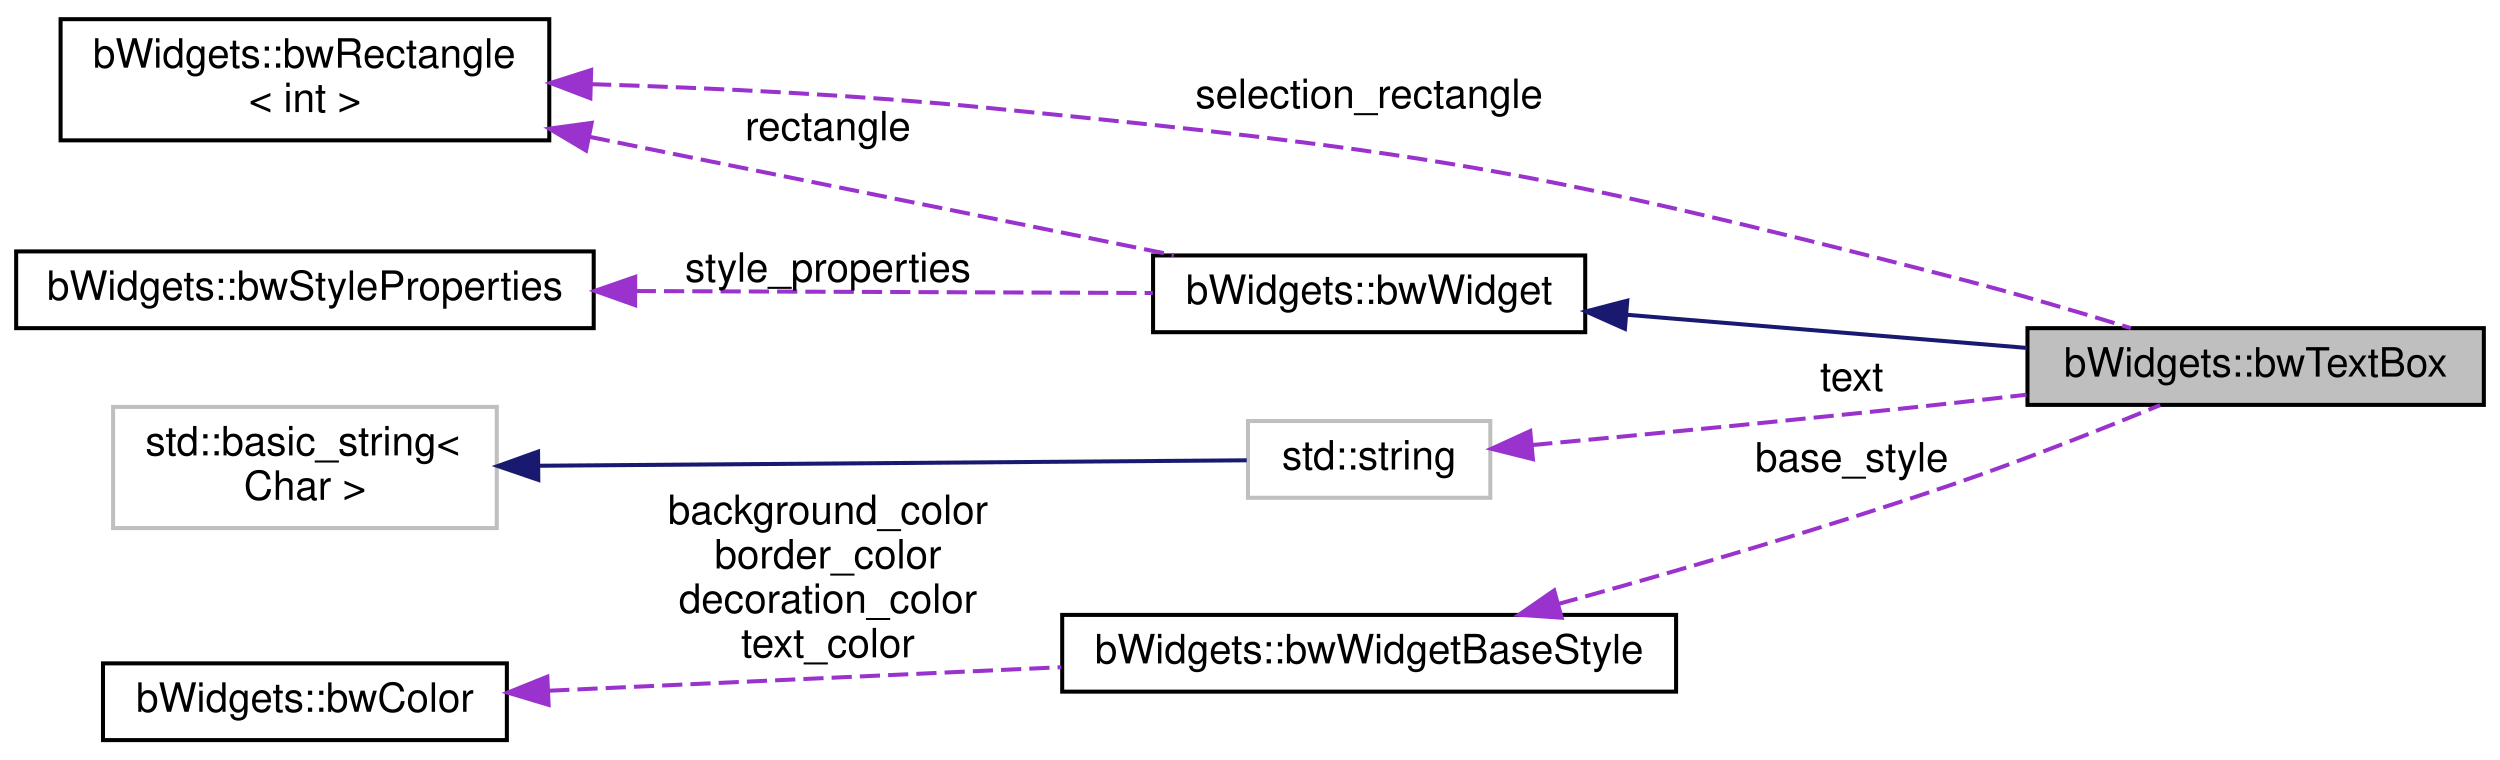
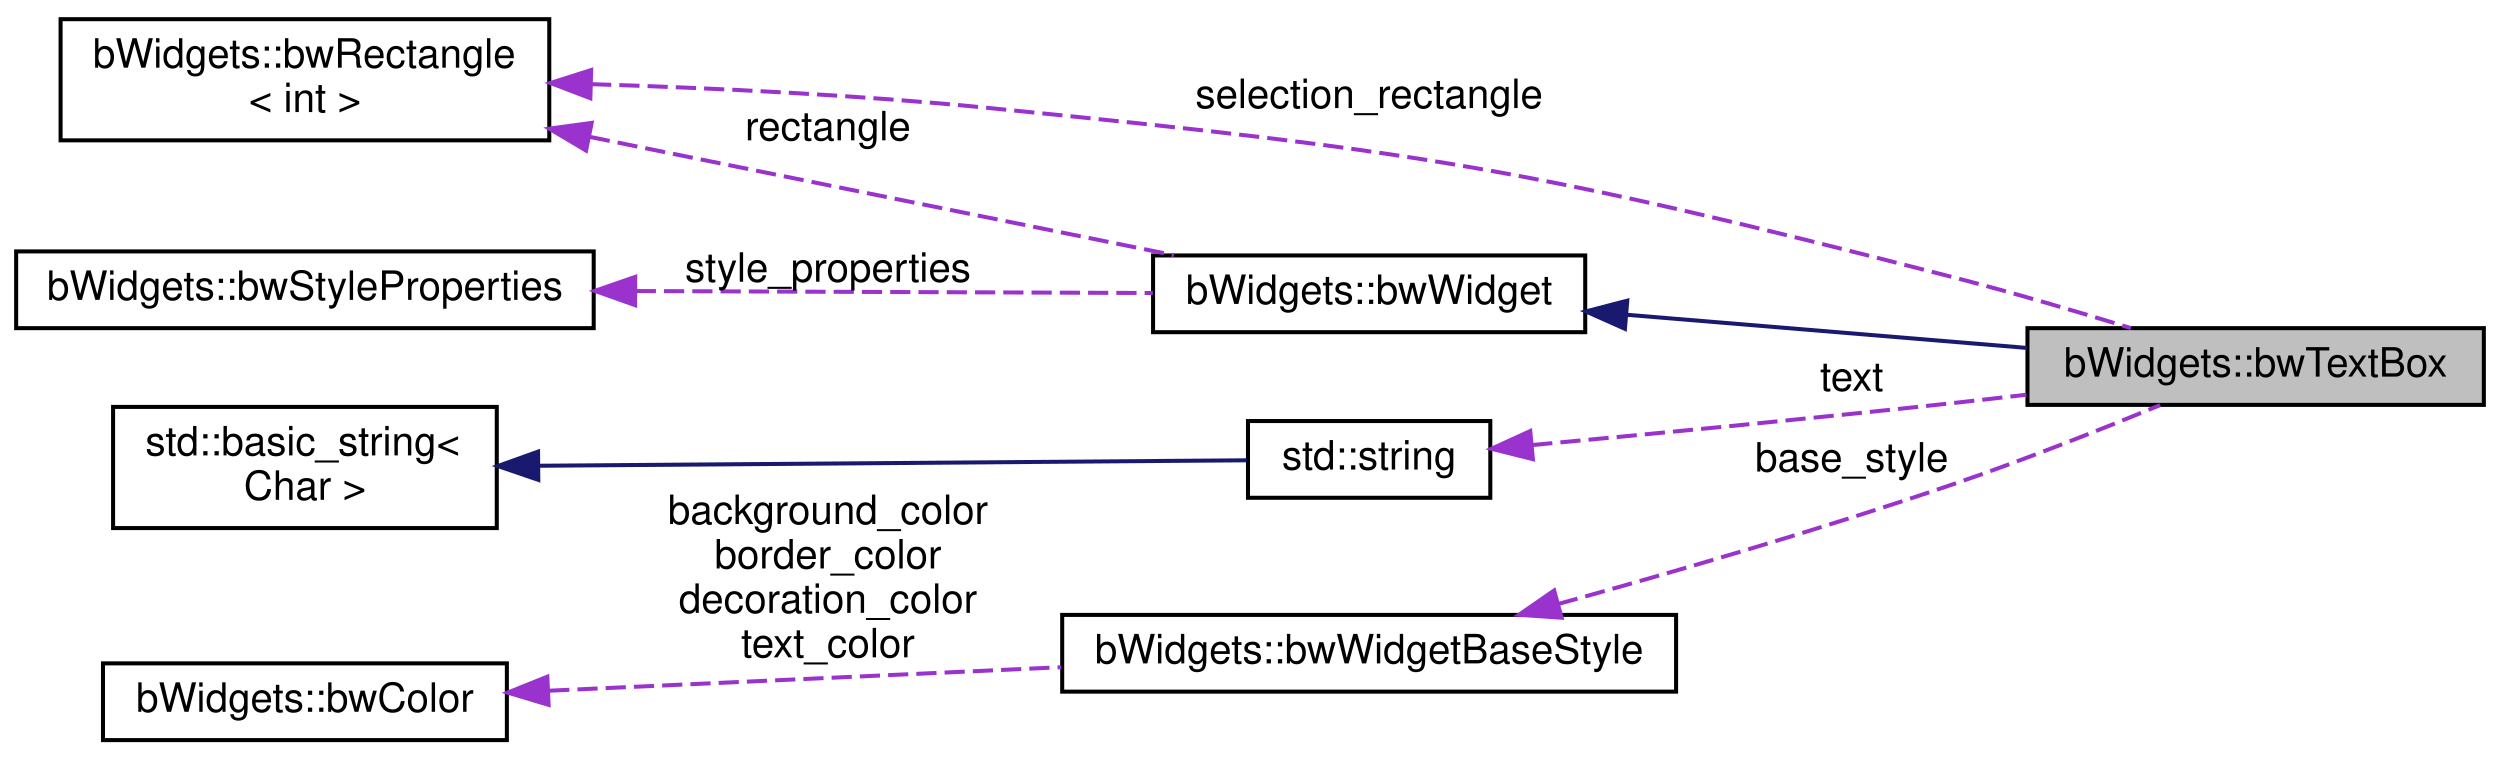
<svg xmlns="http://www.w3.org/2000/svg" xmlns:xlink="http://www.w3.org/1999/xlink" width="619pt" height="188pt" viewBox="0.00 0.00 619.00 187.50">
  <g id="graph0" class="graph" transform="scale(1 1) rotate(0) translate(4 183.5)">
    <g id="node1" class="node">
      <g id="a_node1">
        <a xlink:title=" ">
          <polygon fill="#bfbfbf" stroke="black" points="498,-83.5 498,-102.5 611,-102.5 611,-83.5 498,-83.5" />
          <text text-anchor="middle" x="554.5" y="-90.5" font-family="Helvetica,sans-Serif" font-size="10.00">bWidgets::bwTextBox</text>
        </a>
      </g>
    </g>
    <g id="node2" class="node">
      <g id="a_node2">
        <a xlink:href="classbWidgets_1_1bwWidget.html" target="_top" xlink:title="Abstract base class that all widgets derive from.">
          <polygon fill="none" stroke="black" points="281.5,-101.5 281.5,-120.5 388.5,-120.5 388.5,-101.5 281.5,-101.5" />
          <text text-anchor="middle" x="335" y="-108.5" font-family="Helvetica,sans-Serif" font-size="10.00">bWidgets::bwWidget</text>
        </a>
      </g>
    </g>
    <g id="edge1" class="edge">
      <path fill="none" stroke="midnightblue" d="M399,-105.79C430.27,-103.2 467.72,-100.1 497.92,-97.6" />
      <polygon fill="midnightblue" stroke="midnightblue" points="398.33,-102.33 388.65,-106.64 398.91,-109.31 398.33,-102.33" />
    </g>
    <g id="node3" class="node">
      <g id="a_node3">
        <a xlink:href="classbWidgets_1_1bwRectangle.html" target="_top" xlink:title=" ">
          <polygon fill="none" stroke="black" points="11,-149 11,-179 132,-179 132,-149 11,-149" />
          <text text-anchor="start" x="19" y="-167" font-family="Helvetica,sans-Serif" font-size="10.00">bWidgets::bwRectangle</text>
          <text text-anchor="middle" x="71.5" y="-156" font-family="Helvetica,sans-Serif" font-size="10.00">&lt; int &gt;</text>
        </a>
      </g>
    </g>
    <g id="edge4" class="edge">
      <path fill="none" stroke="#9a32cd" stroke-dasharray="5,2" d="M142.35,-162.91C172.72,-161.97 208.67,-160.23 241,-157 348.32,-146.29 375.57,-141.94 480,-115 494.45,-111.27 510.32,-106.6 523.61,-102.51" />
      <polygon fill="#9a32cd" stroke="#9a32cd" points="142.17,-159.42 132.28,-163.2 142.37,-166.41 142.17,-159.42" />
      <text text-anchor="middle" x="335" y="-157" font-family="Helvetica,sans-Serif" font-size="10.00"> selection_rectangle</text>
    </g>
    <g id="edge2" class="edge">
      <path fill="none" stroke="#9a32cd" stroke-dasharray="5,2" d="M142.05,-149.85C148.46,-148.55 154.85,-147.25 161,-146 203.49,-137.38 251.87,-127.6 286.64,-120.57" />
      <polygon fill="#9a32cd" stroke="#9a32cd" points="141.11,-146.47 132,-151.89 142.5,-153.33 141.11,-146.47" />
      <text text-anchor="middle" x="201" y="-149" font-family="Helvetica,sans-Serif" font-size="10.00"> rectangle</text>
    </g>
    <g id="node4" class="node">
      <g id="a_node4">
        <a xlink:href="classbWidgets_1_1bwStyleProperties.html" target="_top" xlink:title="Manage a list of properties (bwStyleProperty instances).">
          <polygon fill="none" stroke="black" points="0,-102.5 0,-121.5 143,-121.5 143,-102.5 0,-102.5" />
          <text text-anchor="middle" x="71.5" y="-109.5" font-family="Helvetica,sans-Serif" font-size="10.00">bWidgets::bwStyleProperties</text>
        </a>
      </g>
    </g>
    <g id="edge3" class="edge">
      <path fill="none" stroke="#9a32cd" stroke-dasharray="5,2" d="M153.41,-111.69C195.1,-111.53 244.76,-111.34 281.44,-111.2" />
      <polygon fill="#9a32cd" stroke="#9a32cd" points="153.25,-108.19 143.27,-111.73 153.28,-115.19 153.25,-108.19" />
      <text text-anchor="middle" x="201" y="-114" font-family="Helvetica,sans-Serif" font-size="10.00"> style_properties</text>
    </g>
    <g id="node5" class="node">
      <g id="a_node5">
        <a xlink:title=" ">
-           <polygon fill="none" stroke="#bfbfbf" points="305,-60.5 305,-79.5 365,-79.5 365,-60.5 305,-60.5" />
+           <polygon fill="none" stroke="black" points="305,-60.5 305,-79.5 365,-79.5 365,-60.5 305,-60.5" />
          <text text-anchor="middle" x="335" y="-67.5" font-family="Helvetica,sans-Serif" font-size="10.00">std::string</text>
        </a>
      </g>
    </g>
    <g id="edge5" class="edge">
      <path fill="none" stroke="#9a32cd" stroke-dasharray="5,2" d="M375.38,-73.56C404.34,-76.25 444.64,-80.12 480,-84 485.75,-84.63 491.75,-85.32 497.73,-86.02" />
      <polygon fill="#9a32cd" stroke="#9a32cd" points="375.54,-70.06 365.26,-72.63 374.89,-77.03 375.54,-70.06" />
      <text text-anchor="middle" x="454.5" y="-87" font-family="Helvetica,sans-Serif" font-size="10.00"> text</text>
    </g>
    <g id="node6" class="node">
      <g id="a_node6">
        <a xlink:title=" ">
-           <polygon fill="none" stroke="#bfbfbf" points="24,-53 24,-83 119,-83 119,-53 24,-53" />
+           <polygon fill="none" stroke="black" points="24,-53 24,-83 119,-83 119,-53 24,-53" />
          <text text-anchor="start" x="32" y="-71" font-family="Helvetica,sans-Serif" font-size="10.00">std::basic_string&lt;</text>
          <text text-anchor="middle" x="71.5" y="-60" font-family="Helvetica,sans-Serif" font-size="10.00"> Char &gt;</text>
        </a>
      </g>
    </g>
    <g id="edge6" class="edge">
      <path fill="none" stroke="midnightblue" d="M129.36,-68.43C183.36,-68.85 262.38,-69.45 304.69,-69.78" />
      <polygon fill="midnightblue" stroke="midnightblue" points="129.28,-64.93 119.25,-68.36 129.22,-71.93 129.28,-64.93" />
    </g>
    <g id="node7" class="node">
      <g id="a_node7">
        <a xlink:href="classbWidgets_1_1bwWidgetBaseStyle.html" target="_top" xlink:title="Properties for typical widgets with roundbox corners.">
          <polygon fill="none" stroke="black" points="259,-12.5 259,-31.5 411,-31.5 411,-12.5 259,-12.5" />
          <text text-anchor="middle" x="335" y="-19.5" font-family="Helvetica,sans-Serif" font-size="10.00">bWidgets::bwWidgetBaseStyle</text>
        </a>
      </g>
    </g>
    <g id="edge7" class="edge">
      <path fill="none" stroke="#9a32cd" stroke-dasharray="5,2" d="M381.77,-34.19C410.24,-42.06 447.49,-52.87 480,-64 497.26,-69.91 516.43,-77.51 530.86,-83.44" />
      <polygon fill="#9a32cd" stroke="#9a32cd" points="382.66,-30.8 372.09,-31.53 380.81,-37.56 382.66,-30.8" />
      <text text-anchor="middle" x="454.5" y="-67" font-family="Helvetica,sans-Serif" font-size="10.00"> base_style</text>
    </g>
    <g id="node8" class="node">
      <g id="a_node8">
        <a xlink:href="classbWidgets_1_1bwColor.html" target="_top" xlink:title=" ">
          <polygon fill="none" stroke="black" points="21.5,-0.5 21.5,-19.5 121.5,-19.5 121.5,-0.5 21.5,-0.5" />
          <text text-anchor="middle" x="71.5" y="-7.5" font-family="Helvetica,sans-Serif" font-size="10.00">bWidgets::bwColor</text>
        </a>
      </g>
    </g>
    <g id="edge8" class="edge">
      <path fill="none" stroke="#9a32cd" stroke-dasharray="5,2" d="M131.98,-12.73C169.58,-14.45 218.51,-16.7 258.79,-18.55" />
      <polygon fill="#9a32cd" stroke="#9a32cd" points="131.84,-9.22 121.69,-12.26 131.52,-16.21 131.84,-9.22" />
      <text text-anchor="middle" x="201" y="-54" font-family="Helvetica,sans-Serif" font-size="10.00"> background_color</text>
      <text text-anchor="middle" x="201" y="-43" font-family="Helvetica,sans-Serif" font-size="10.00">border_color</text>
      <text text-anchor="middle" x="201" y="-32" font-family="Helvetica,sans-Serif" font-size="10.00">decoration_color</text>
      <text text-anchor="middle" x="201" y="-21" font-family="Helvetica,sans-Serif" font-size="10.00">text_color</text>
    </g>
  </g>
</svg>
